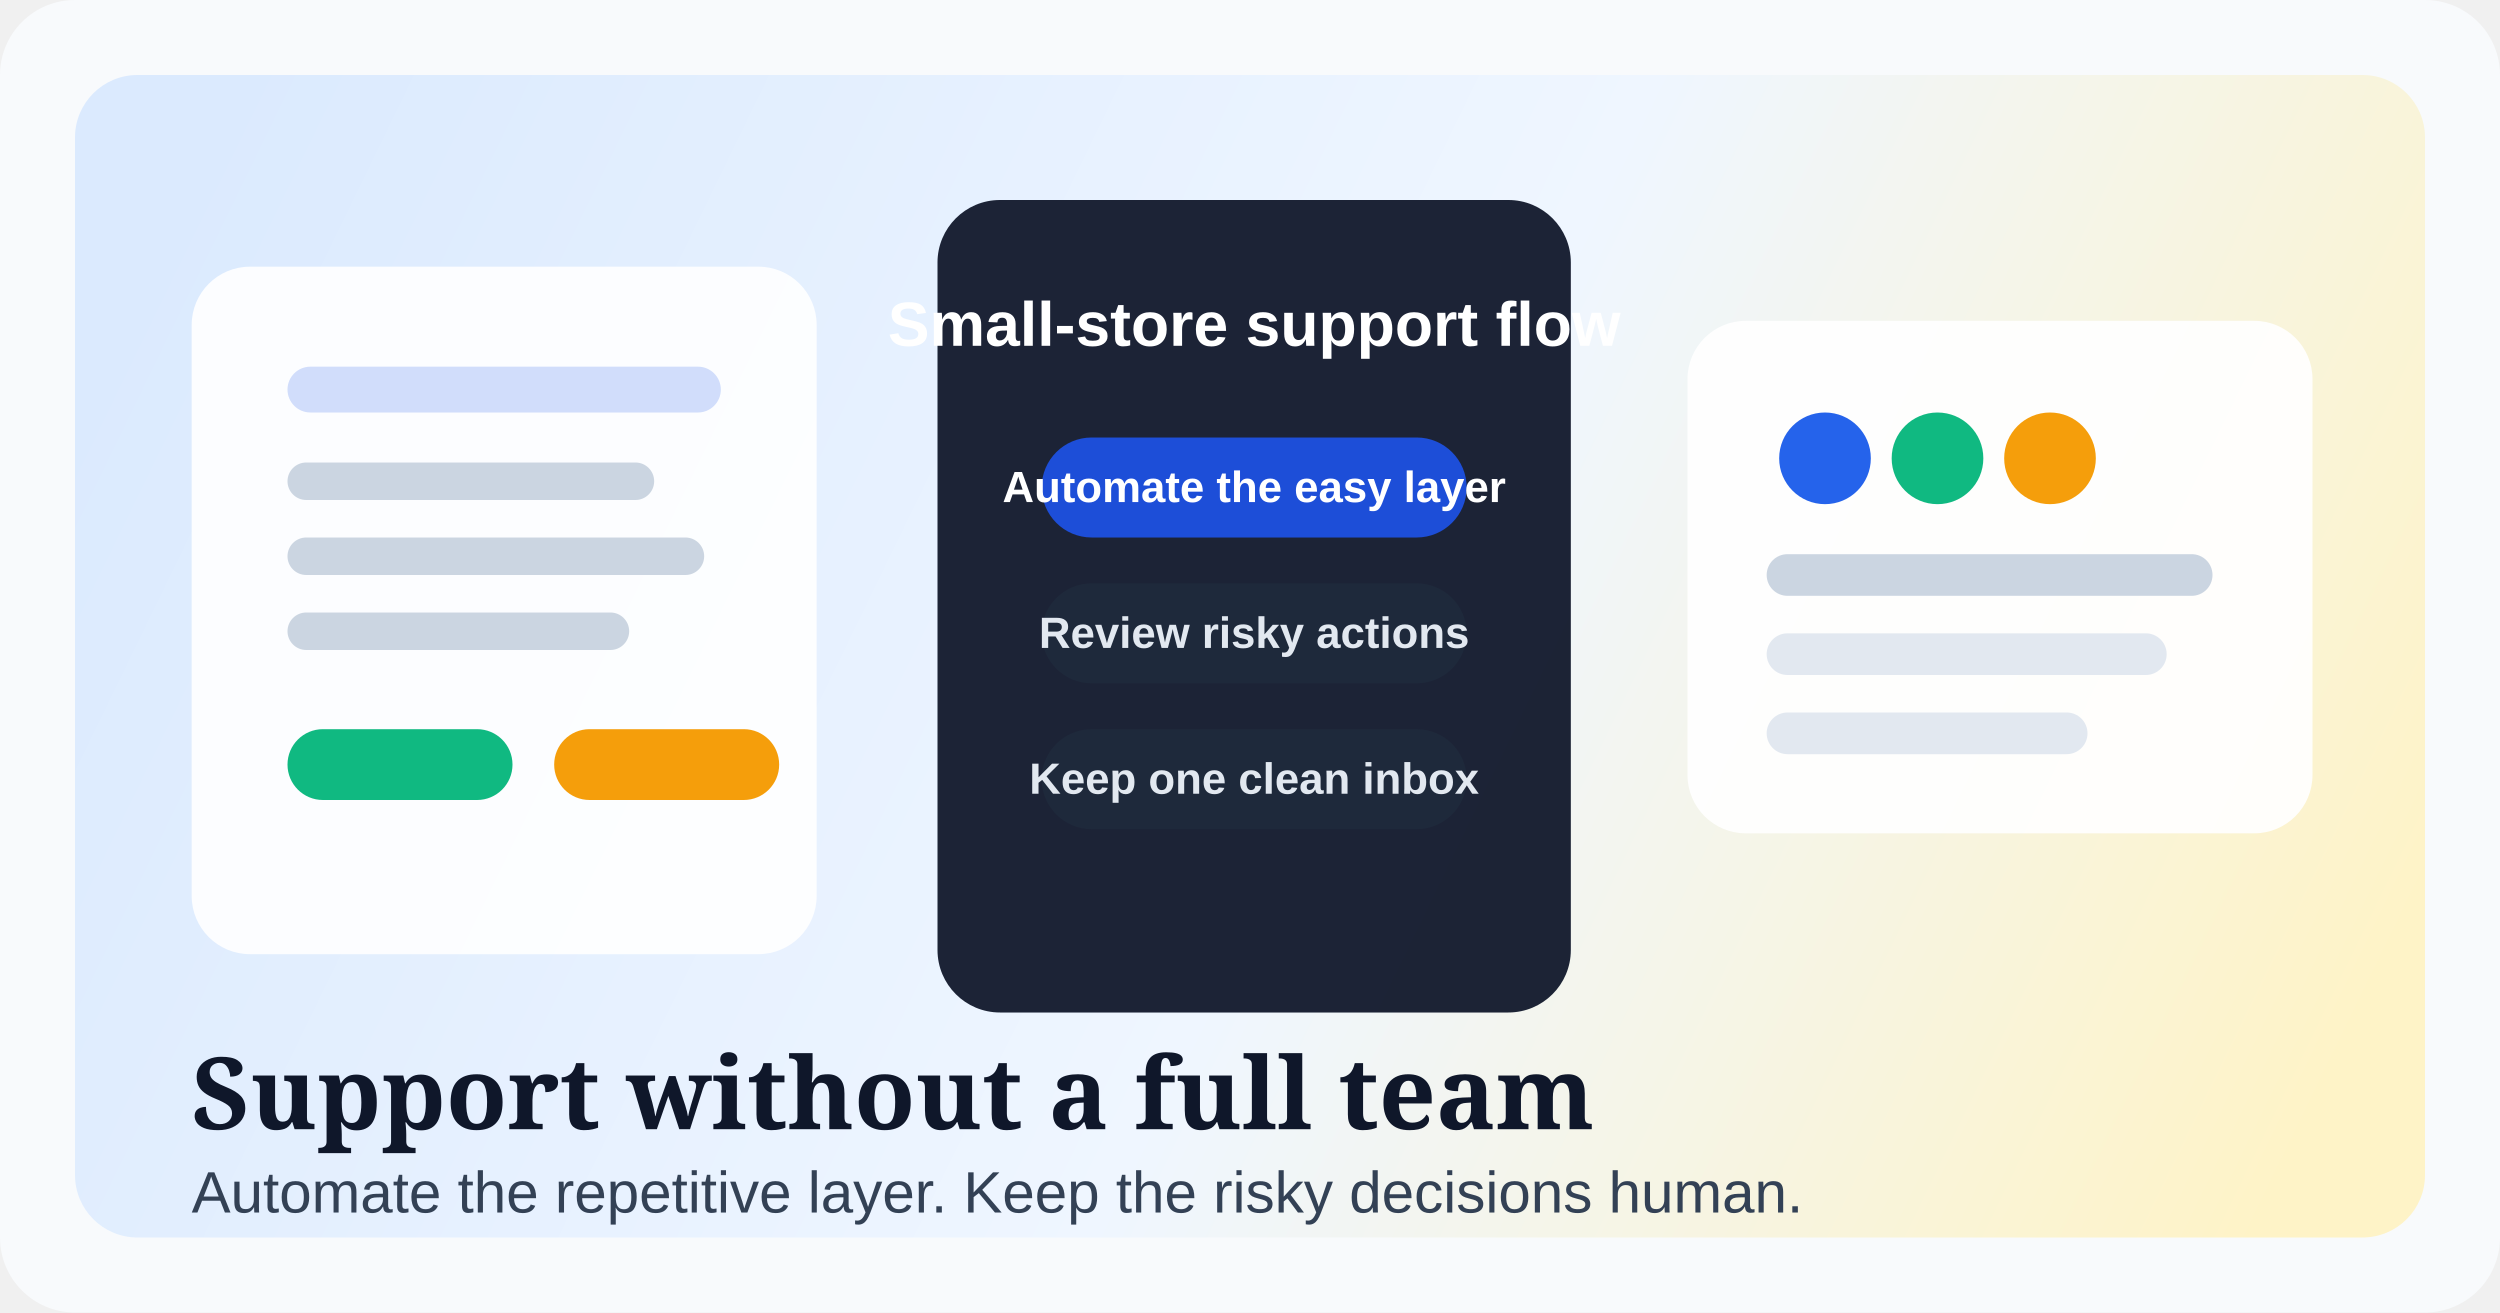
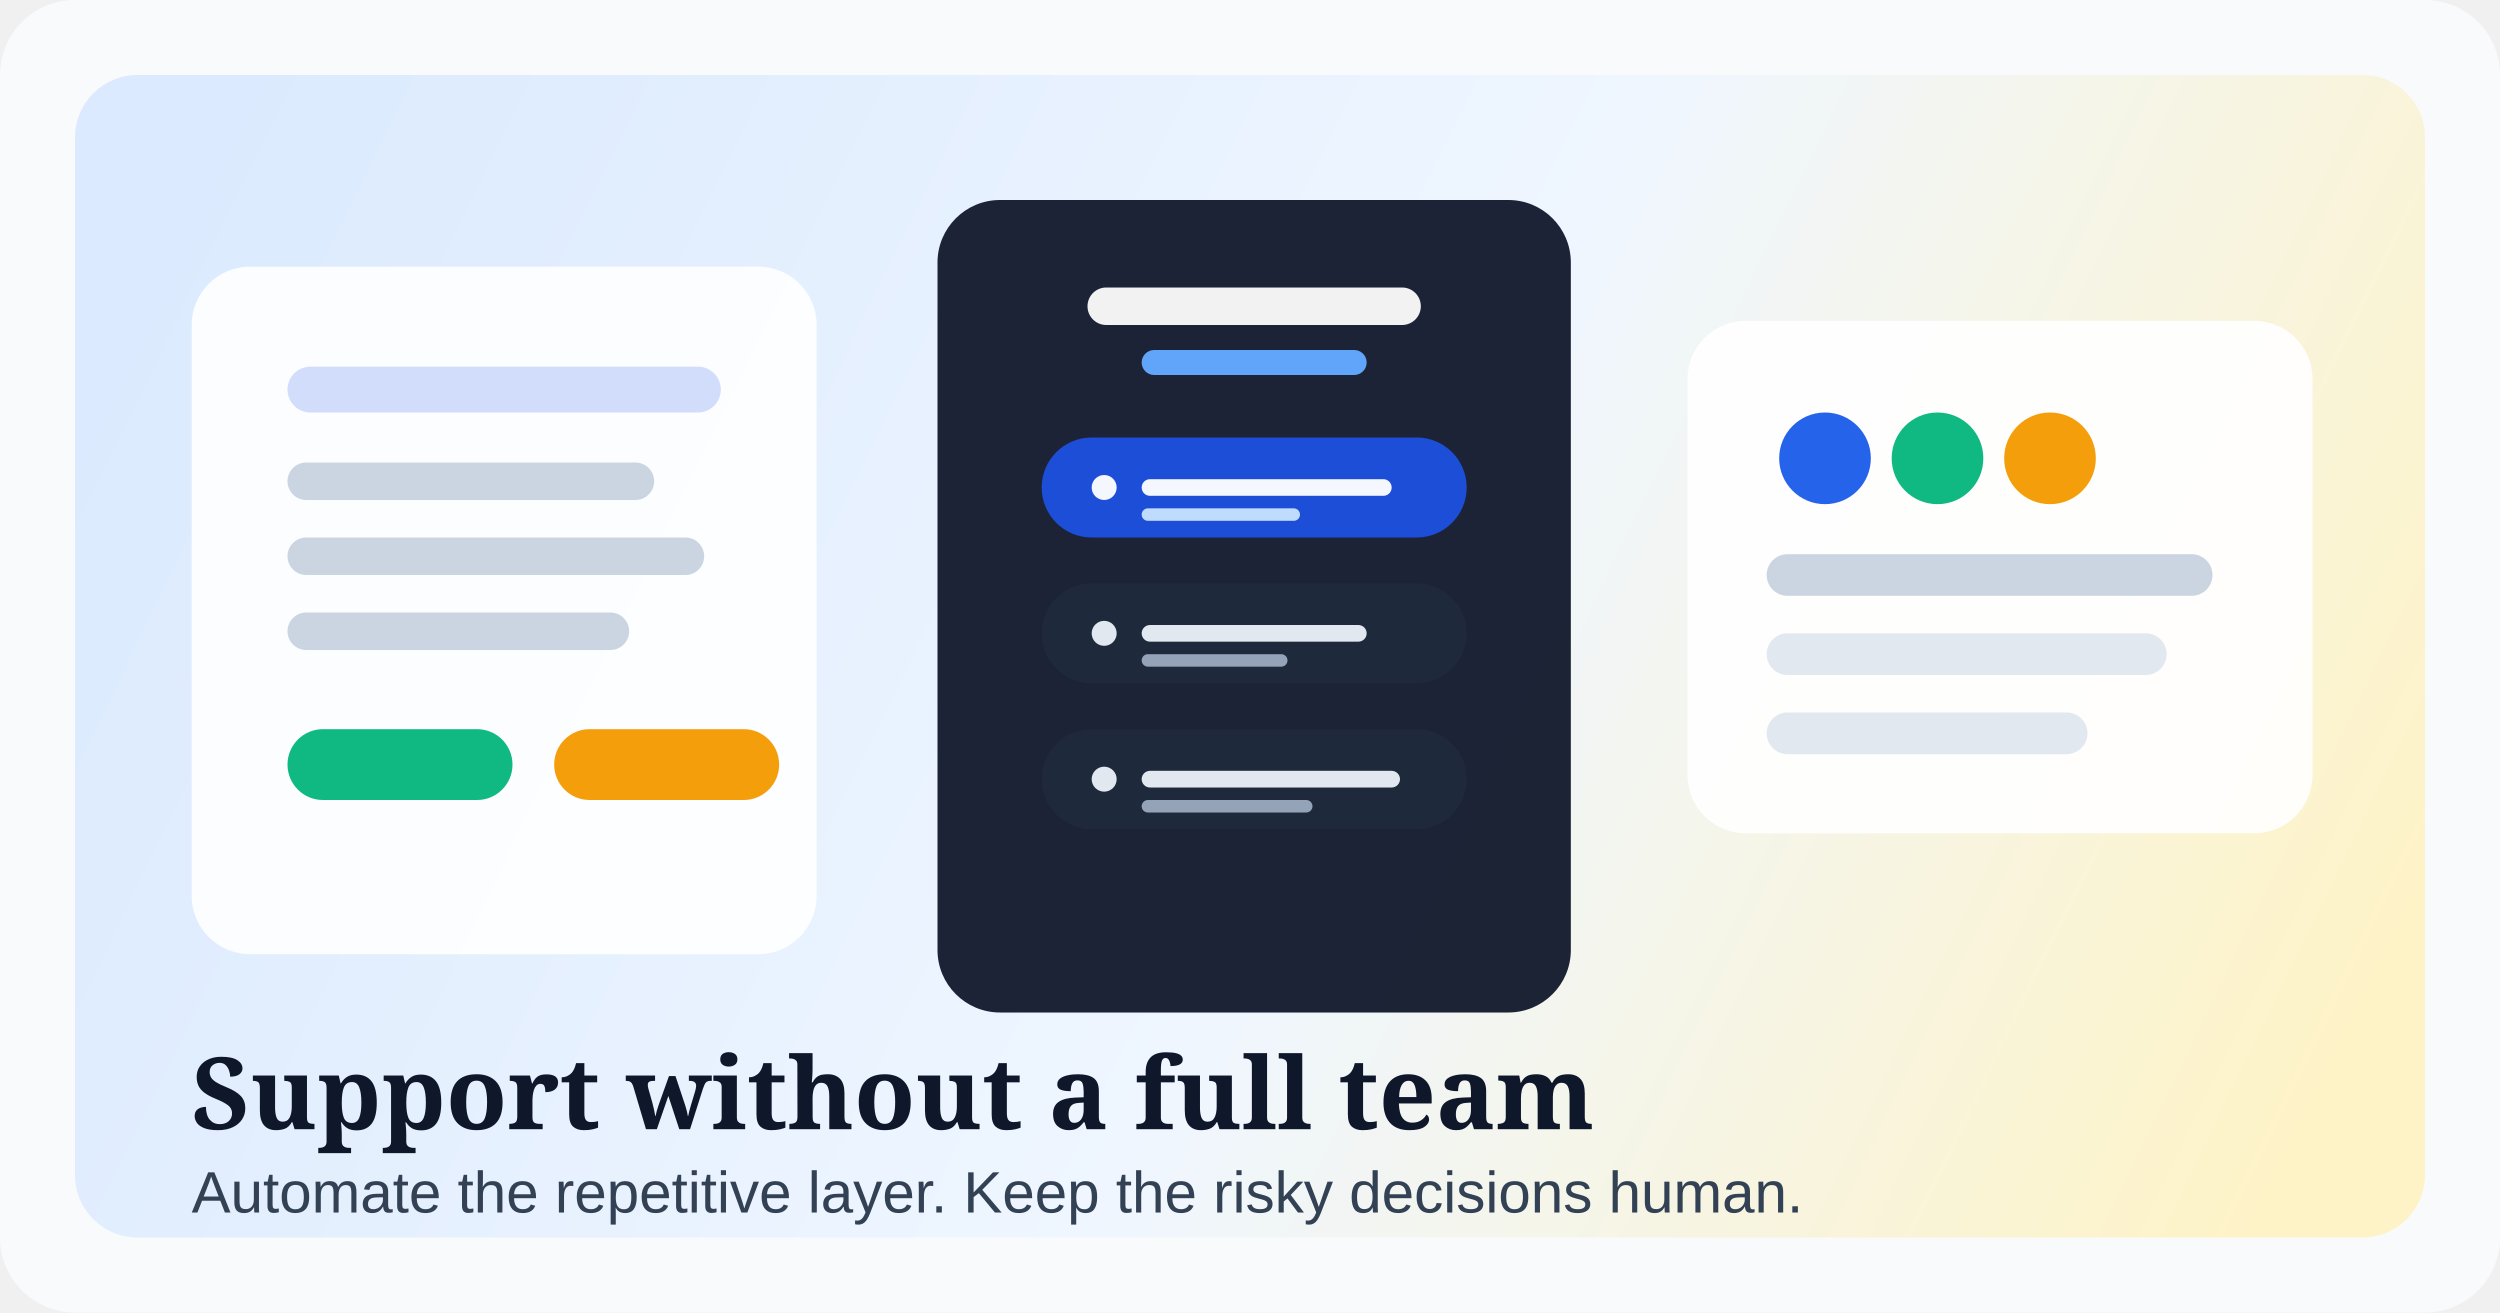
<svg xmlns="http://www.w3.org/2000/svg" width="1200" height="630" viewBox="0 0 1200 630" fill="none">
  <rect width="1200" height="630" rx="36" fill="#F8FAFC" />
  <rect x="36" y="36" width="1128" height="558" rx="30" fill="url(#bg)" />
  <rect x="92" y="128" width="300" height="330" rx="28" fill="#FFFFFF" fill-opacity="0.9" />
  <rect x="450" y="96" width="304" height="390" rx="30" fill="#0F172A" fill-opacity="0.94" />
  <rect x="810" y="154" width="300" height="246" rx="28" fill="#FFFFFF" fill-opacity="0.92" />
  <rect x="138" y="176" width="208" height="22" rx="11" fill="#2563EB" fill-opacity="0.2" />
  <rect x="138" y="222" width="176" height="18" rx="9" fill="#CBD5E1" />
  <rect x="138" y="258" width="200" height="18" rx="9" fill="#CBD5E1" />
  <rect x="138" y="294" width="164" height="18" rx="9" fill="#CBD5E1" />
  <rect x="138" y="350" width="108" height="34" rx="17" fill="#10B981" />
  <rect x="266" y="350" width="108" height="34" rx="17" fill="#F59E0B" />
-   <text x="602" y="166" text-anchor="middle" fill="#FFFFFF" font-family="DM Sans, Arial, sans-serif" font-size="30" font-weight="700">
-     Small-store support flow
-   </text>
+   <rect x="522" y="138" width="160" height="18" rx="9" fill="#FFFFFF" fill-opacity="0.94" />
+   <rect x="548" y="168" width="108" height="12" rx="6" fill="#60A5FA" />
  <rect x="500" y="210" width="204" height="48" rx="24" fill="#1D4ED8" />
-   <text x="602" y="241" text-anchor="middle" fill="#FFFFFF" font-family="DM Sans, Arial, sans-serif" font-size="21" font-weight="700">
-     Automate the easy layer
-   </text>
+   <circle cx="530" cy="234" r="6" fill="#FFFFFF" fill-opacity="0.95" />
+   <rect x="548" y="230" width="120" height="8" rx="4" fill="#FFFFFF" fill-opacity="0.95" />
+   <rect x="548" y="244" width="76" height="6" rx="3" fill="#BFDBFE" />
  <rect x="500" y="280" width="204" height="48" rx="24" fill="#1E293B" />
-   <text x="602" y="311" text-anchor="middle" fill="#E2E8F0" font-family="DM Sans, Arial, sans-serif" font-size="21" font-weight="700">
-     Review risky actions
-   </text>
+   <circle cx="530" cy="304" r="6" fill="#E2E8F0" />
+   <rect x="548" y="300" width="108" height="8" rx="4" fill="#E2E8F0" />
+   <rect x="548" y="314" width="70" height="6" rx="3" fill="#94A3B8" />
  <rect x="500" y="350" width="204" height="48" rx="24" fill="#1E293B" />
-   <text x="602" y="381" text-anchor="middle" fill="#E2E8F0" font-family="DM Sans, Arial, sans-serif" font-size="21" font-weight="700">
-     Keep one clean inbox
-   </text>
+   <circle cx="530" cy="374" r="6" fill="#E2E8F0" />
+   <rect x="548" y="370" width="124" height="8" rx="4" fill="#E2E8F0" />
+   <rect x="548" y="384" width="82" height="6" rx="3" fill="#94A3B8" />
  <circle cx="876" cy="220" r="22" fill="#2563EB" />
  <circle cx="930" cy="220" r="22" fill="#10B981" />
  <circle cx="984" cy="220" r="22" fill="#F59E0B" />
  <rect x="848" y="266" width="214" height="20" rx="10" fill="#CBD5E1" />
  <rect x="848" y="304" width="192" height="20" rx="10" fill="#E2E8F0" />
  <rect x="848" y="342" width="154" height="20" rx="10" fill="#E2E8F0" />
  <text x="92" y="542" fill="#0F172A" font-family="Fraunces, Georgia, serif" font-size="48" font-weight="700">
    Support without a full team
  </text>
  <text x="92" y="582" fill="#334155" font-family="DM Sans, Arial, sans-serif" font-size="28">
    Automate the repetitive layer. Keep the risky decisions human.
  </text>
  <defs>
    <linearGradient id="bg" x1="96" y1="72" x2="1098" y2="560" gradientUnits="userSpaceOnUse">
      <stop stop-color="#DBEAFE" />
      <stop offset="0.55" stop-color="#EFF6FF" />
      <stop offset="1" stop-color="#FEF3C7" />
    </linearGradient>
  </defs>
</svg>
